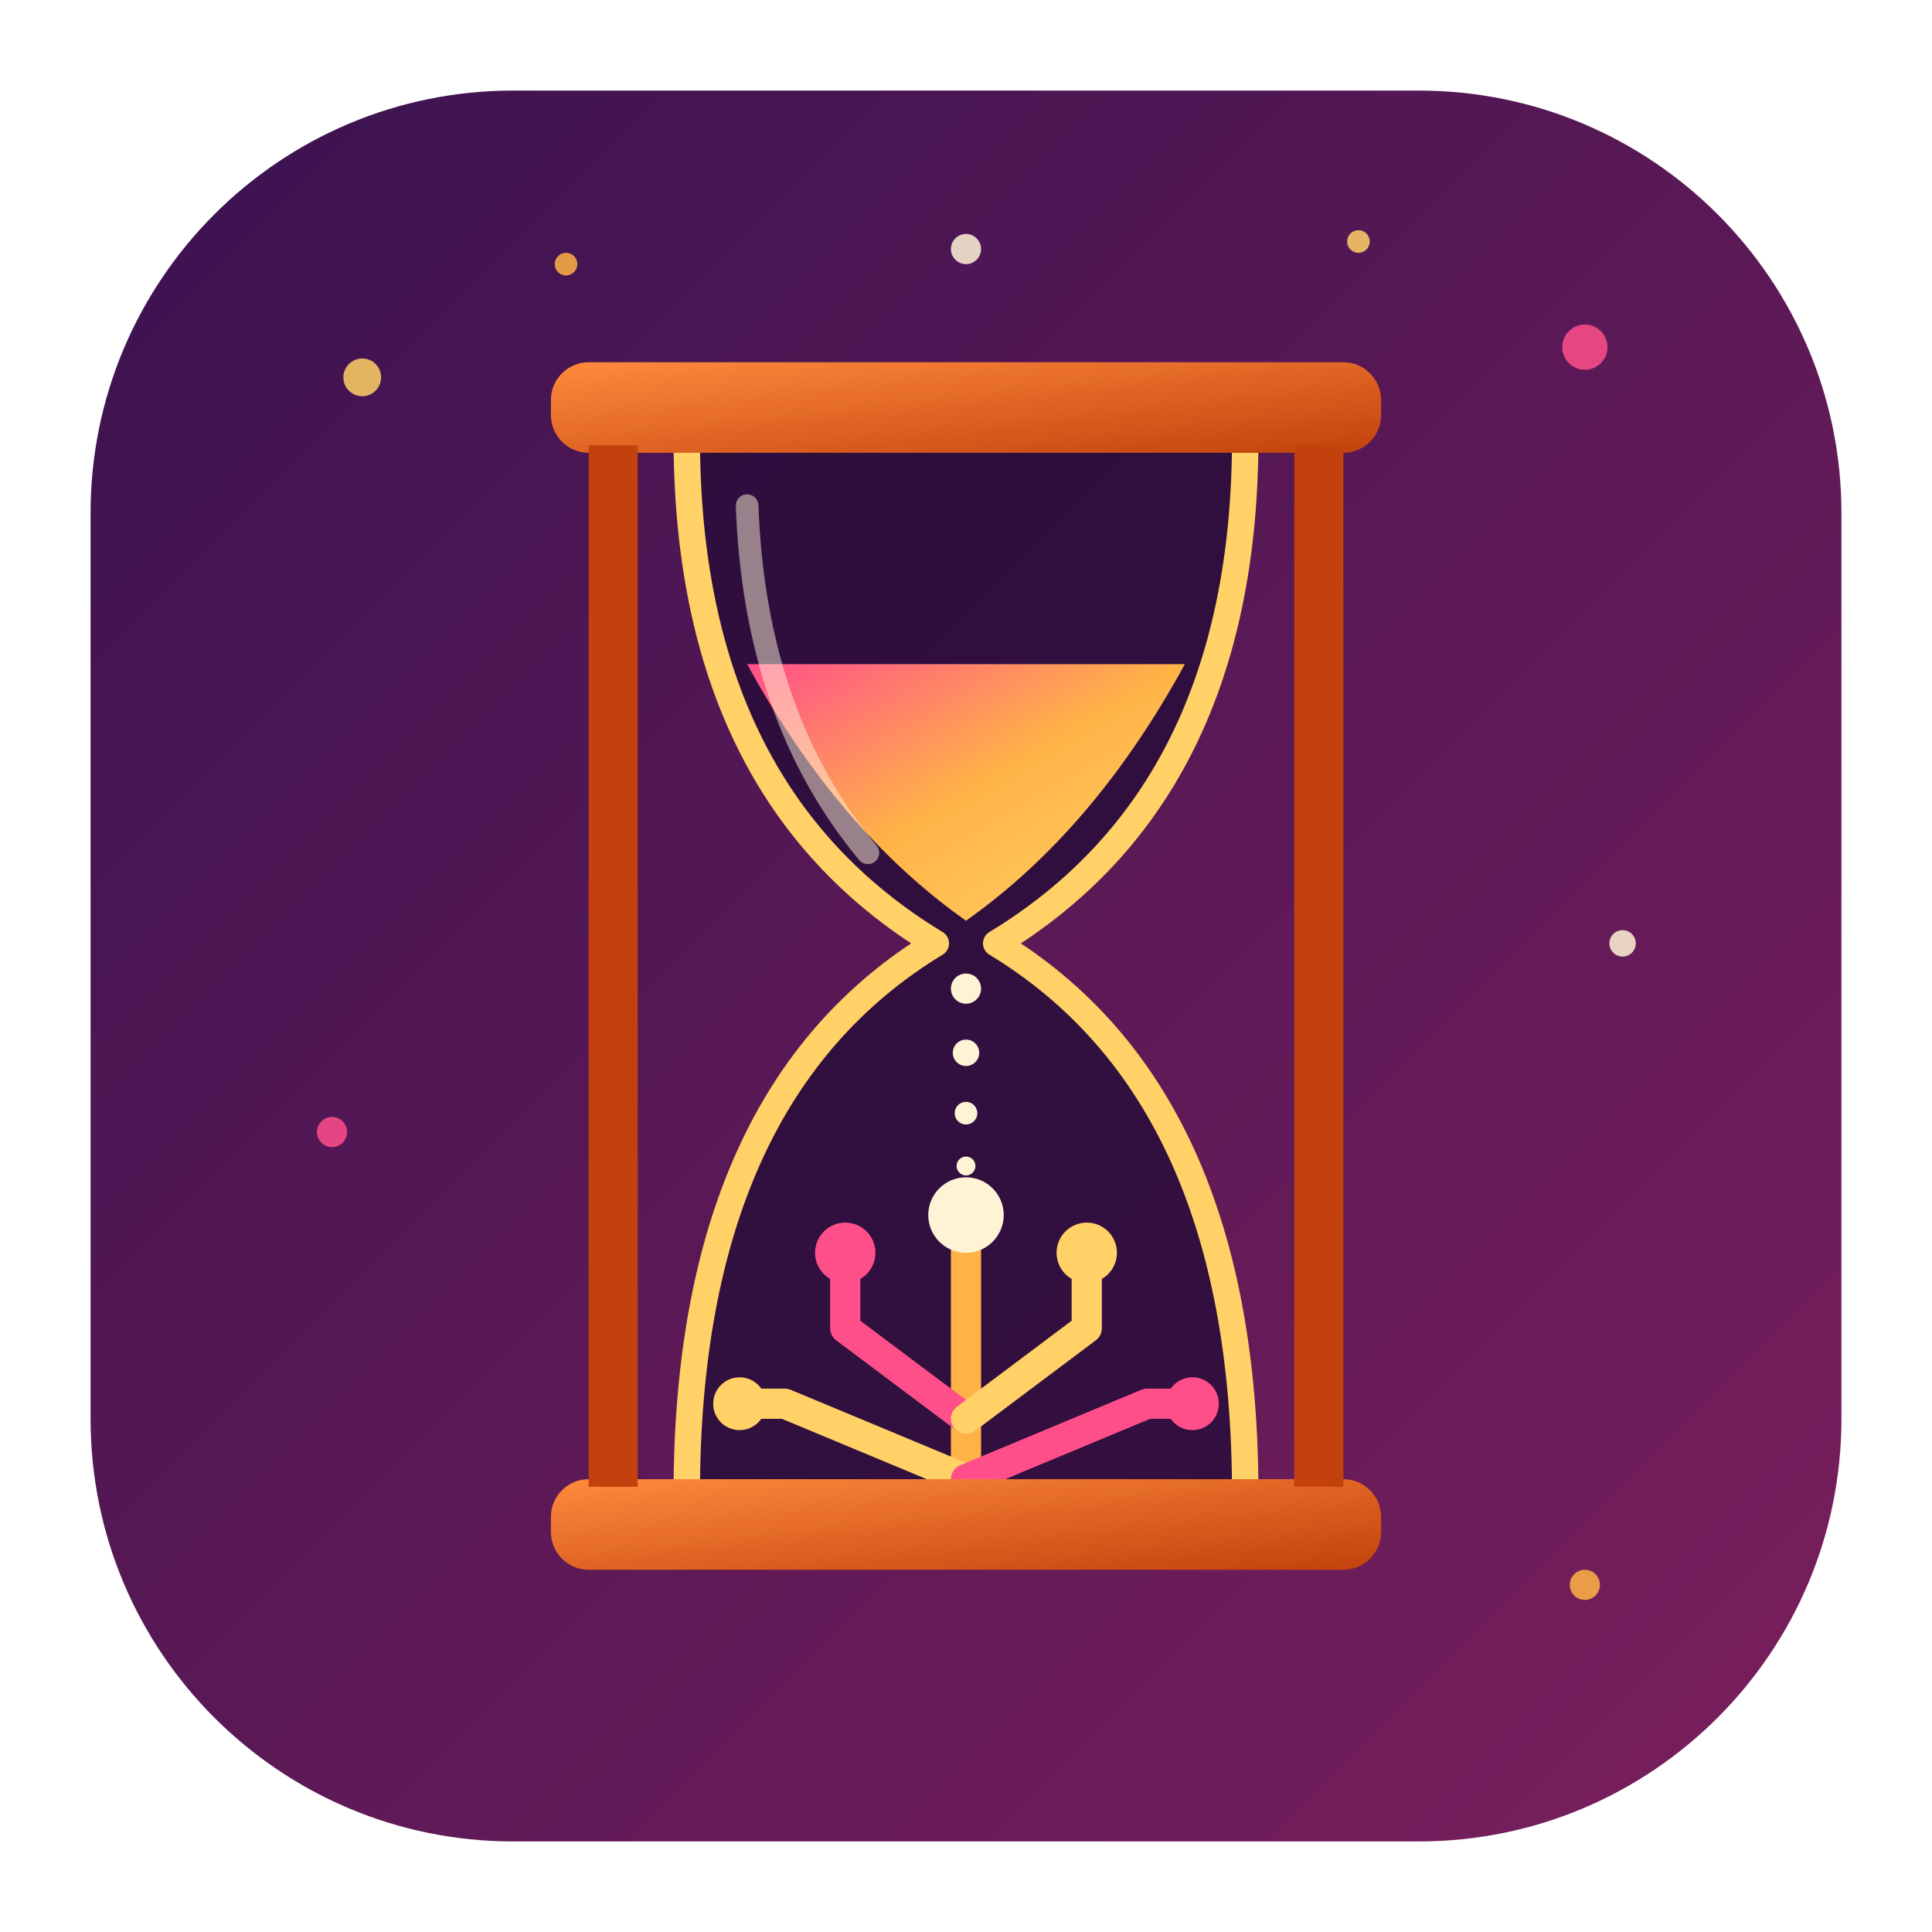
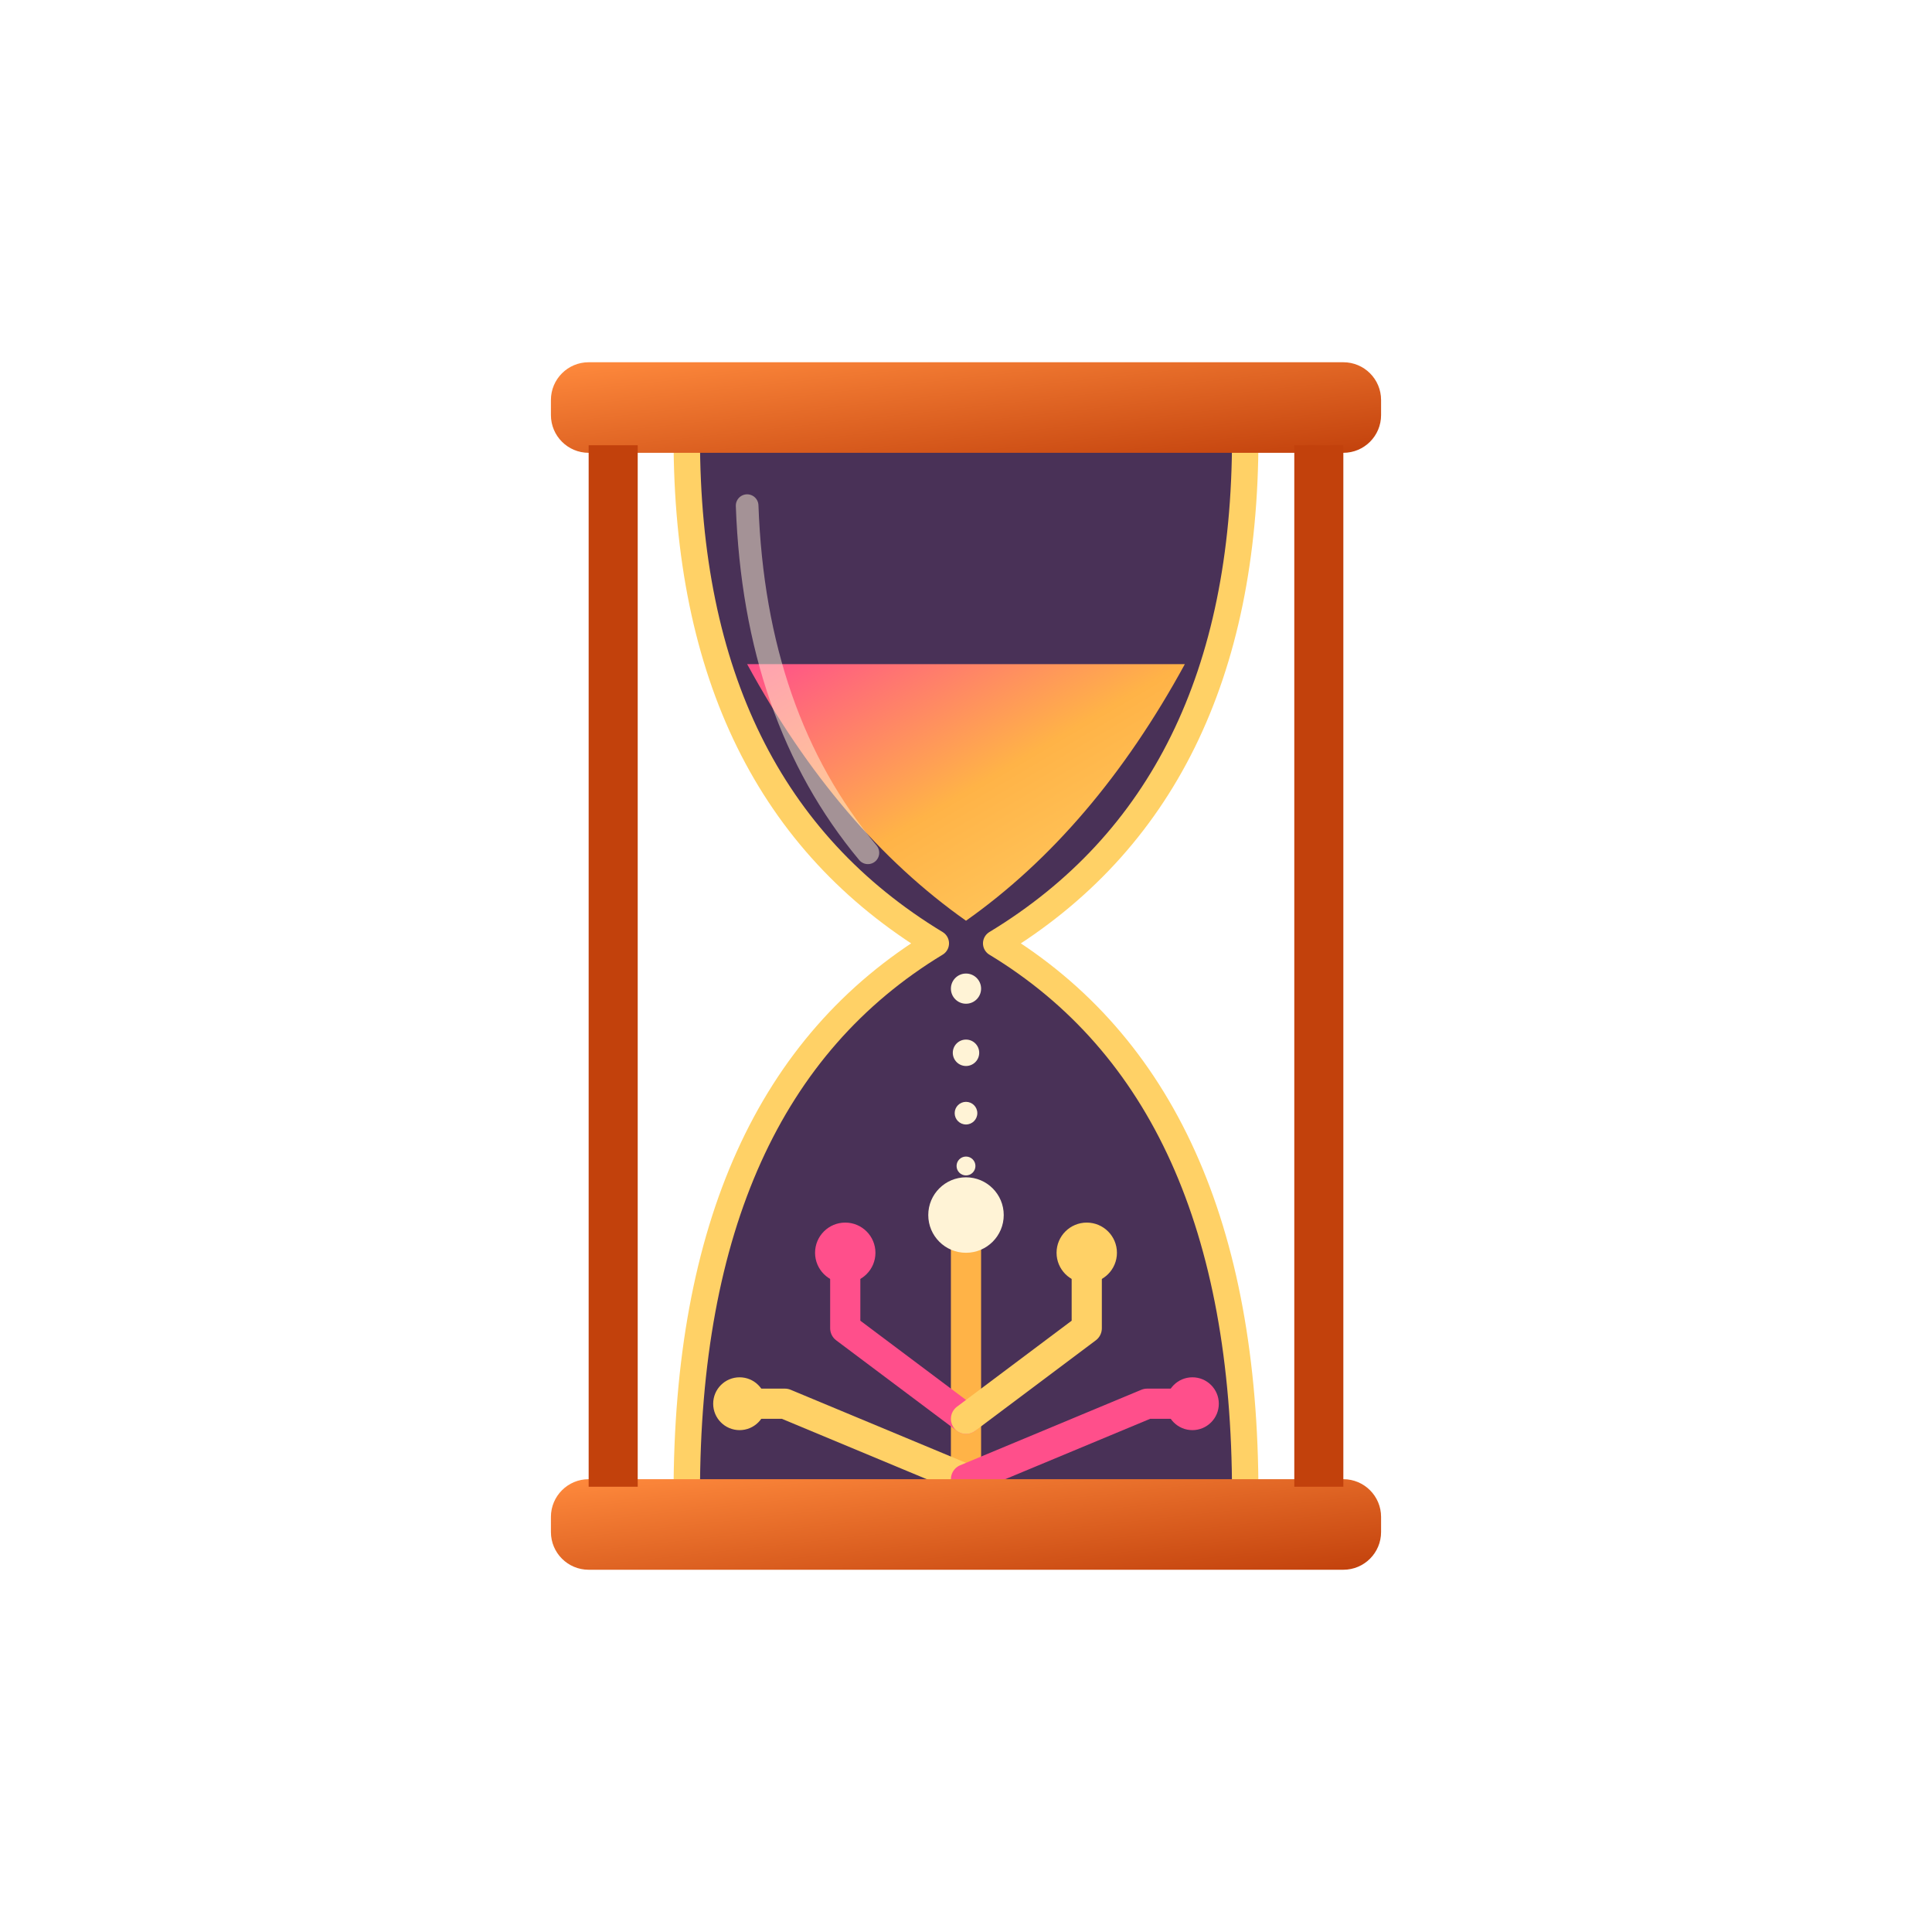
<svg xmlns="http://www.w3.org/2000/svg" viewBox="0 0 512 512" width="512" height="512">
  <defs>
    <linearGradient id="bg" x1="0" y1="0" x2="1" y2="1">
      <stop offset="0" stop-color="#3a1250" />
      <stop offset="1" stop-color="#7a1f5c" />
    </linearGradient>
    <linearGradient id="mainG" x1="0" y1="0" x2="1" y2="1">
      <stop offset="0" stop-color="#ff8a3d" />
      <stop offset="1" stop-color="#c2410c" />
    </linearGradient>
    <linearGradient id="accG" x1="0" y1="0" x2="1" y2="1">
      <stop offset="0" stop-color="#ff4f8b" />
      <stop offset="0.5" stop-color="#ffb347" />
      <stop offset="1" stop-color="#ffd166" />
    </linearGradient>
    <radialGradient id="glow" cx="0.5" cy="0.5" r="0.5">
      <stop offset="0" stop-color="#ffb347" stop-opacity="0.45" />
      <stop offset="1" stop-color="#ffb347" stop-opacity="0" />
    </radialGradient>
  </defs>
-   <rect x="24" y="24" width="464" height="464" rx="112" fill="url(#bg)" />
-   <g opacity="0.85">
-     <circle cx="96" cy="100" r="5" fill="#ffd166" />
-     <circle cx="420" cy="92" r="6" fill="#ff4f8b" />
-     <circle cx="256" cy="66" r="4" fill="#fff3d6" />
-     <circle cx="420" cy="420" r="4" fill="#ffb347" />
-     <circle cx="88" cy="300" r="4" fill="#ff4f8b" />
-     <circle cx="430" cy="250" r="3.5" fill="#fff3d6" />
-     <circle cx="150" cy="70" r="3" fill="#ffb347" />
-     <circle cx="360" cy="64" r="3" fill="#ffd166" />
-   </g>
  <path d="M182 116 Q182 210 248 250 Q182 290 182 396 L330 396 Q330 290 264 250 Q330 210 330 116 Z" fill="#2a0d3a" fill-opacity="0.85" stroke="#ffd166" stroke-width="7" stroke-linejoin="round" />
  <path d="M198 176 Q222 220 256 244 Q290 220 314 176 Z" fill="url(#accG)" />
  <g fill="#fff3d6">
    <circle cx="256" cy="262" r="4" />
    <circle cx="256" cy="279" r="3.5" />
    <circle cx="256" cy="295" r="3" />
    <circle cx="256" cy="309" r="2.5" />
  </g>
  <g fill="none" stroke-width="8" stroke-linecap="round" stroke-linejoin="round">
    <path d="M256 396 V326" stroke="#ffb347" />
    <path d="M256 376 L224 352 V336" stroke="#ff4f8b" />
    <path d="M256 376 L288 352 V336" stroke="#ffd166" />
    <path d="M256 392 L208 372 H200" stroke="#ffd166" />
    <path d="M256 392 L304 372 H312" stroke="#ff4f8b" />
  </g>
  <circle cx="256" cy="322" r="10" fill="#fff3d6" />
  <circle cx="224" cy="332" r="8" fill="#ff4f8b" />
  <circle cx="288" cy="332" r="8" fill="#ffd166" />
  <circle cx="196" cy="372" r="7" fill="#ffd166" />
  <circle cx="316" cy="372" r="7" fill="#ff4f8b" />
  <rect x="146" y="96" width="220" height="24" rx="10" fill="url(#mainG)" />
  <rect x="146" y="392" width="220" height="24" rx="10" fill="url(#mainG)" />
  <rect x="156" y="118" width="13" height="276" fill="#c2410c" />
  <rect x="343" y="118" width="13" height="276" fill="#c2410c" />
  <path d="M198 134 Q200 190 230 226" fill="none" stroke="#fff3d6" stroke-width="6" stroke-linecap="round" opacity="0.5" />
</svg>
